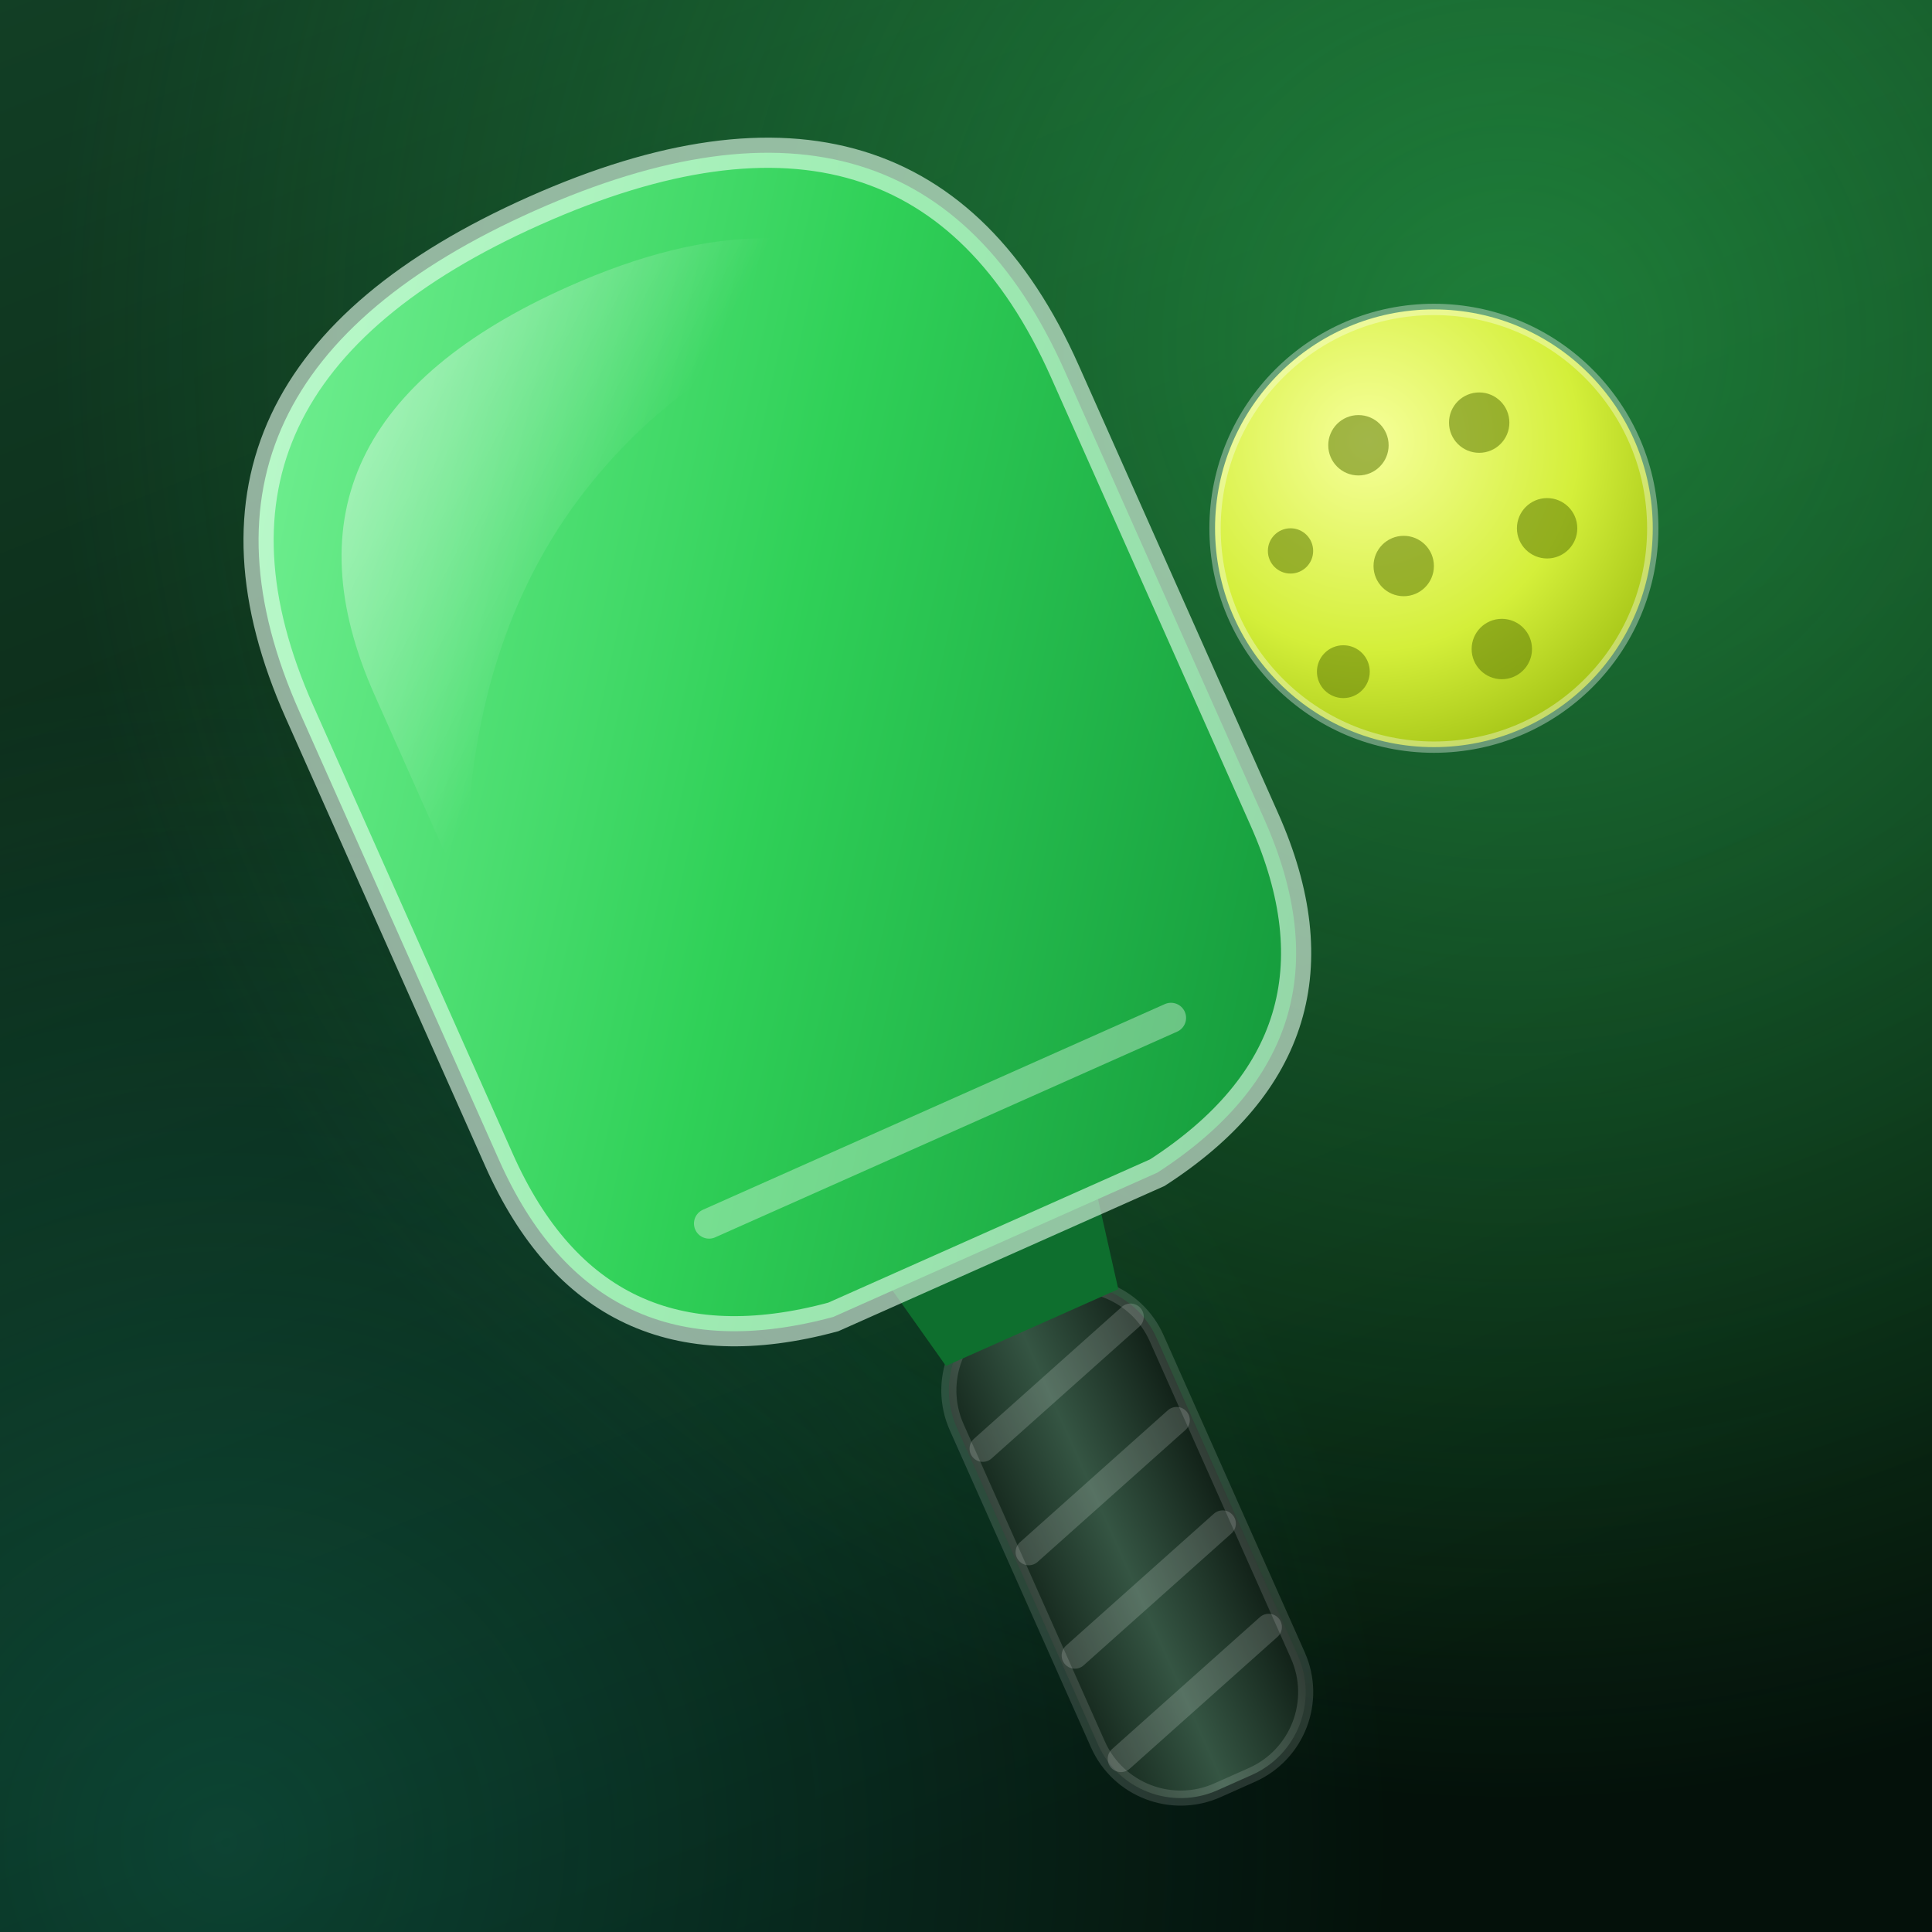
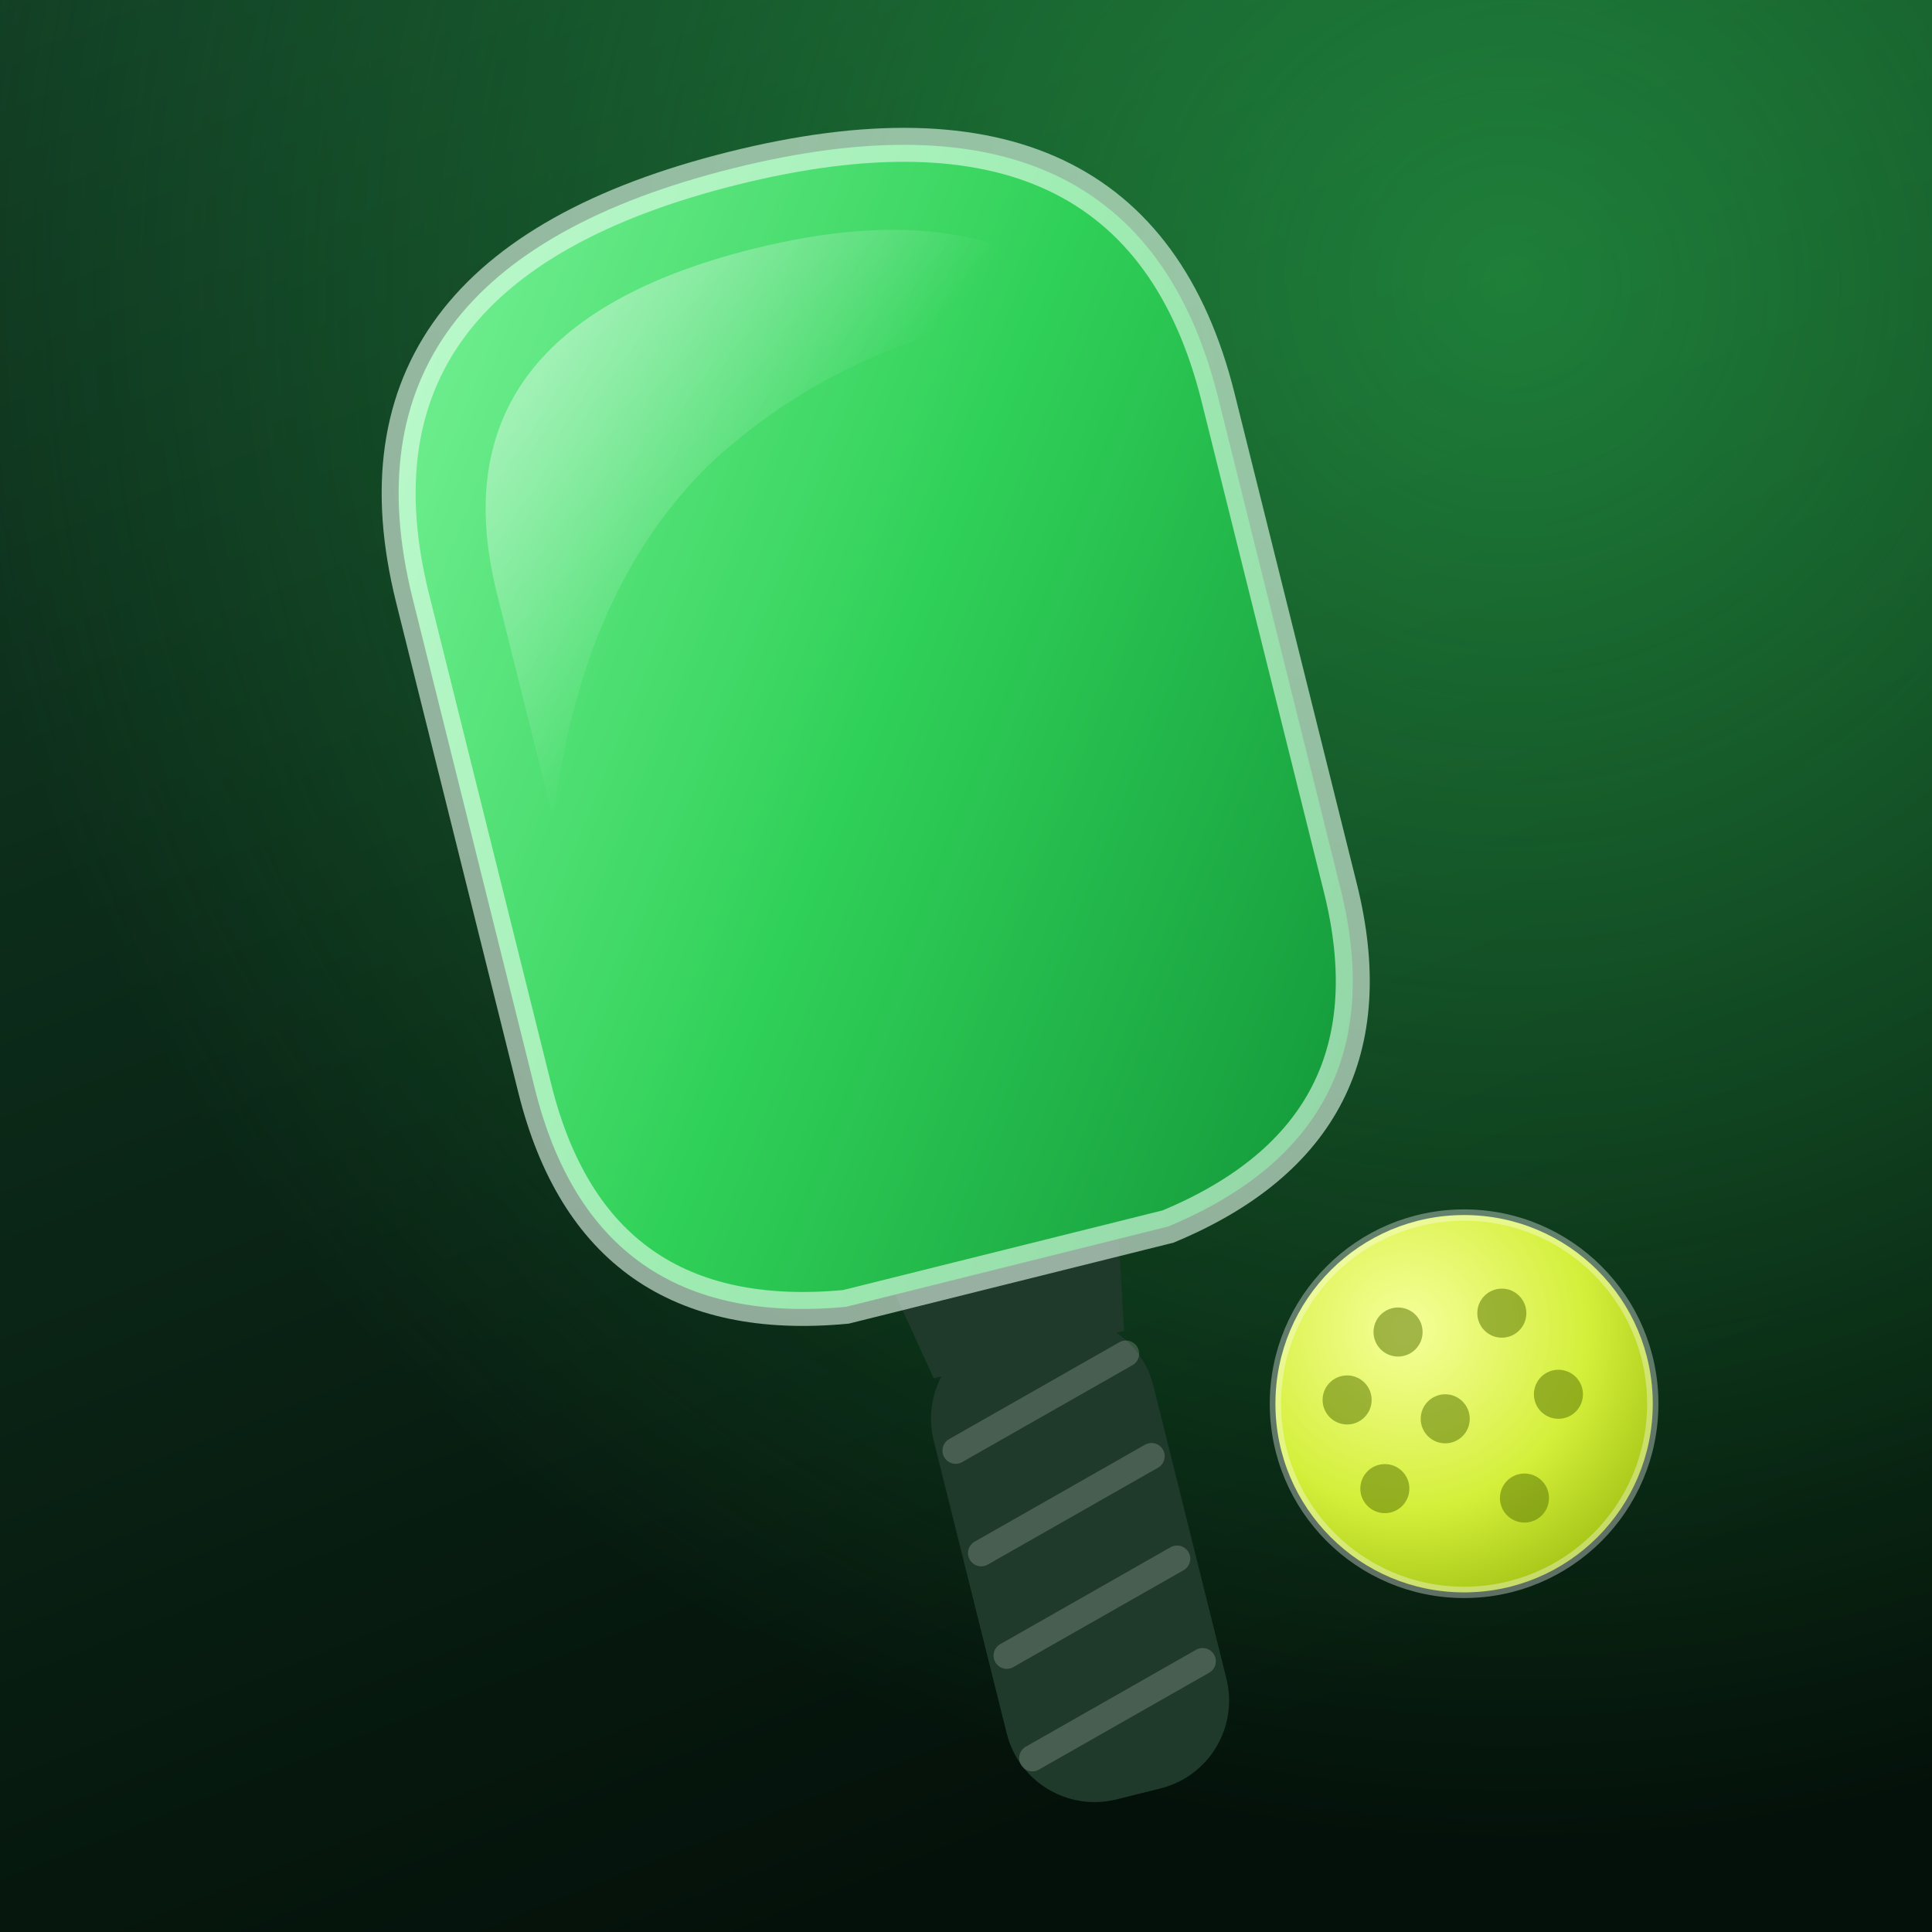
<svg xmlns="http://www.w3.org/2000/svg" viewBox="0 0 512 512">
  <defs>
-     <linearGradient id="bg" x1="0" y1="0" x2="0.4" y2="1">
+     <linearGradient id="dk" x1="0" y1="0" x2=".4" y2="1">
      <stop offset="0" stop-color="#123f25" />
      <stop offset="1" stop-color="#04110a" />
    </linearGradient>
-     <radialGradient id="glow" cx="0.78" cy="0.18" r="0.75">
-       <stop offset="0" stop-color="#30D158" stop-opacity="0.5" />
+     <radialGradient id="glow" cx=".78" cy=".15" r=".8">
+       <stop offset="0" stop-color="#30D158" stop-opacity=".5" />
      <stop offset="1" stop-color="#30D158" stop-opacity="0" />
    </radialGradient>
-     <radialGradient id="glow2" cx="0.12" cy="0.95" r="0.6">
-       <stop offset="0" stop-color="#1fc8a0" stop-opacity="0.25" />
-       <stop offset="1" stop-color="#1fc8a0" stop-opacity="0" />
-     </radialGradient>
+     <linearGradient id="gr" x1="0" y1="0" x2=".5" y2="1">
+       <stop offset="0" stop-color="#3fe06a" />
+       <stop offset="1" stop-color="#109a3e" />
+     </linearGradient>
    <linearGradient id="face" x1="0" y1="0" x2="1" y2="1">
      <stop offset="0" stop-color="#7cf49b" />
-       <stop offset="0.5" stop-color="#30D158" />
+       <stop offset=".5" stop-color="#30D158" />
      <stop offset="1" stop-color="#119338" />
    </linearGradient>
+     <linearGradient id="white" x1="0" y1="0" x2="1" y2="1">
+       <stop offset="0" stop-color="#ffffff" />
+       <stop offset="1" stop-color="#dff5e6" />
+     </linearGradient>
    <linearGradient id="sheen" x1="0" y1="0" x2="1" y2="1">
-       <stop offset="0" stop-color="#ffffff" stop-opacity="0.55" />
-       <stop offset="0.45" stop-color="#ffffff" stop-opacity="0" />
+       <stop offset="0" stop-color="#fff" stop-opacity=".55" />
+       <stop offset=".5" stop-color="#fff" stop-opacity="0" />
    </linearGradient>
-     <linearGradient id="grip" x1="0" y1="0" x2="1" y2="0">
-       <stop offset="0" stop-color="#16291e" />
-       <stop offset="0.45" stop-color="#355543" />
-       <stop offset="1" stop-color="#101f16" />
-     </linearGradient>
-     <radialGradient id="ball" cx="0.35" cy="0.3" r="0.8">
+     <radialGradient id="ball" cx=".35" cy=".3" r=".8">
      <stop offset="0" stop-color="#f6ff9a" />
-       <stop offset="0.6" stop-color="#d4ef3a" />
+       <stop offset=".6" stop-color="#d4ef3a" />
      <stop offset="1" stop-color="#9fbf12" />
    </radialGradient>
  </defs>
-   <rect width="512" height="512" fill="url(#bg)" />
+   <rect width="512" height="512" fill="url(#dk)" />
  <rect width="512" height="512" fill="url(#glow)" />
-   <rect width="512" height="512" fill="url(#glow2)" />
  <g id="art">
-     <g transform="rotate(-24 236 270)">
-       <rect x="208" y="352" width="58" height="140" rx="24" fill="url(#grip)" stroke="#ffffff" stroke-opacity="0.14" stroke-width="4" />
-       <path d="M212 384 L262 368 M212 414 L262 398 M212 444 L262 428 M212 474 L262 458" stroke="#ffffff" stroke-opacity="0.17" stroke-width="7" stroke-linecap="round" />
-       <path d="M206 330 H268 L262 360 H212 Z" fill="#0e6f2e" />
-       <path d="M126 132 Q126 36 237 36 Q348 36 348 132 V262 Q348 326 284 336 H190 Q126 326 126 262 Z" fill="url(#face)" />
-       <path d="M126 132 Q126 36 237 36 Q348 36 348 132 V262 Q348 326 284 336 H190 Q126 326 126 262 Z" fill="none" stroke="#e9fff0" stroke-opacity="0.6" stroke-width="8" />
-       <path d="M146 136 Q146 58 237 58 Q300 58 322 96 Q262 84 214 112 Q170 138 146 196 Z" fill="url(#sheen)" />
-       <path d="M170 300 H304" stroke="#ffffff" stroke-opacity="0.35" stroke-width="8" stroke-linecap="round" />
+     <g transform="translate(-8 4) rotate(-14 256 256)">
+       <rect x="226" y="350" width="60" height="128" rx="24" fill="#1f3a2a" />
+       <path d="M231 378 L281 364 M231 406 L281 392 M231 434 L281 420 M231 462 L281 448" stroke="#fff" stroke-opacity=".18" stroke-width="7" stroke-linecap="round" />
+       <path d="M224 326 H288 L282 358 H230 Z" fill="#1f3a2a" />
+       <path d="M146 124 Q146 34 256 34 Q366 34 366 124 V258 Q366 324 300 334 H212 Q146 324 146 258 Z" fill="url(#face)" />
+       <path d="M146 124 Q146 34 256 34 Q366 34 366 124 V258 Q366 324 300 334 H212 Q146 324 146 258 Z" fill="none" stroke="rgba(233,255,240,.6)" stroke-width="9" />
+       <path d="M168 128 Q168 56 256 56 Q318 56 340 92 Q280 82 232 108 Q190 132 168 190 Z" fill="url(#sheen)" />
    </g>
-     <circle cx="380" cy="140" r="58" fill="url(#ball)" />
-     <g fill="#5d7a06" fill-opacity="0.55">
-       <circle cx="360" cy="118" r="8" />
-       <circle cx="392" cy="112" r="8" />
-       <circle cx="410" cy="140" r="8" />
-       <circle cx="372" cy="150" r="8" />
-       <circle cx="398" cy="172" r="8" />
-       <circle cx="356" cy="178" r="7" />
-       <circle cx="342" cy="146" r="6" />
+     <circle cx="388" cy="372" r="50" fill="url(#ball)" />
+     <g fill="#5d7a06" fill-opacity=".55">
+       <circle cx="370.5" cy="353" r="6.5" />
+       <circle cx="398" cy="348" r="6.5" />
+       <circle cx="413" cy="369.5" r="6.5" />
+       <circle cx="383" cy="376" r="6.5" />
+       <circle cx="404" cy="397" r="6.5" />
+       <circle cx="367" cy="394.5" r="6.5" />
+       <circle cx="357" cy="371" r="6.5" />
    </g>
-     <circle cx="380" cy="140" r="58" fill="none" stroke="#ffffff" stroke-opacity="0.35" stroke-width="3" />
+     <circle cx="388" cy="372" r="50" fill="none" stroke="#fff" stroke-opacity=".35" stroke-width="3" />
  </g>
</svg>
